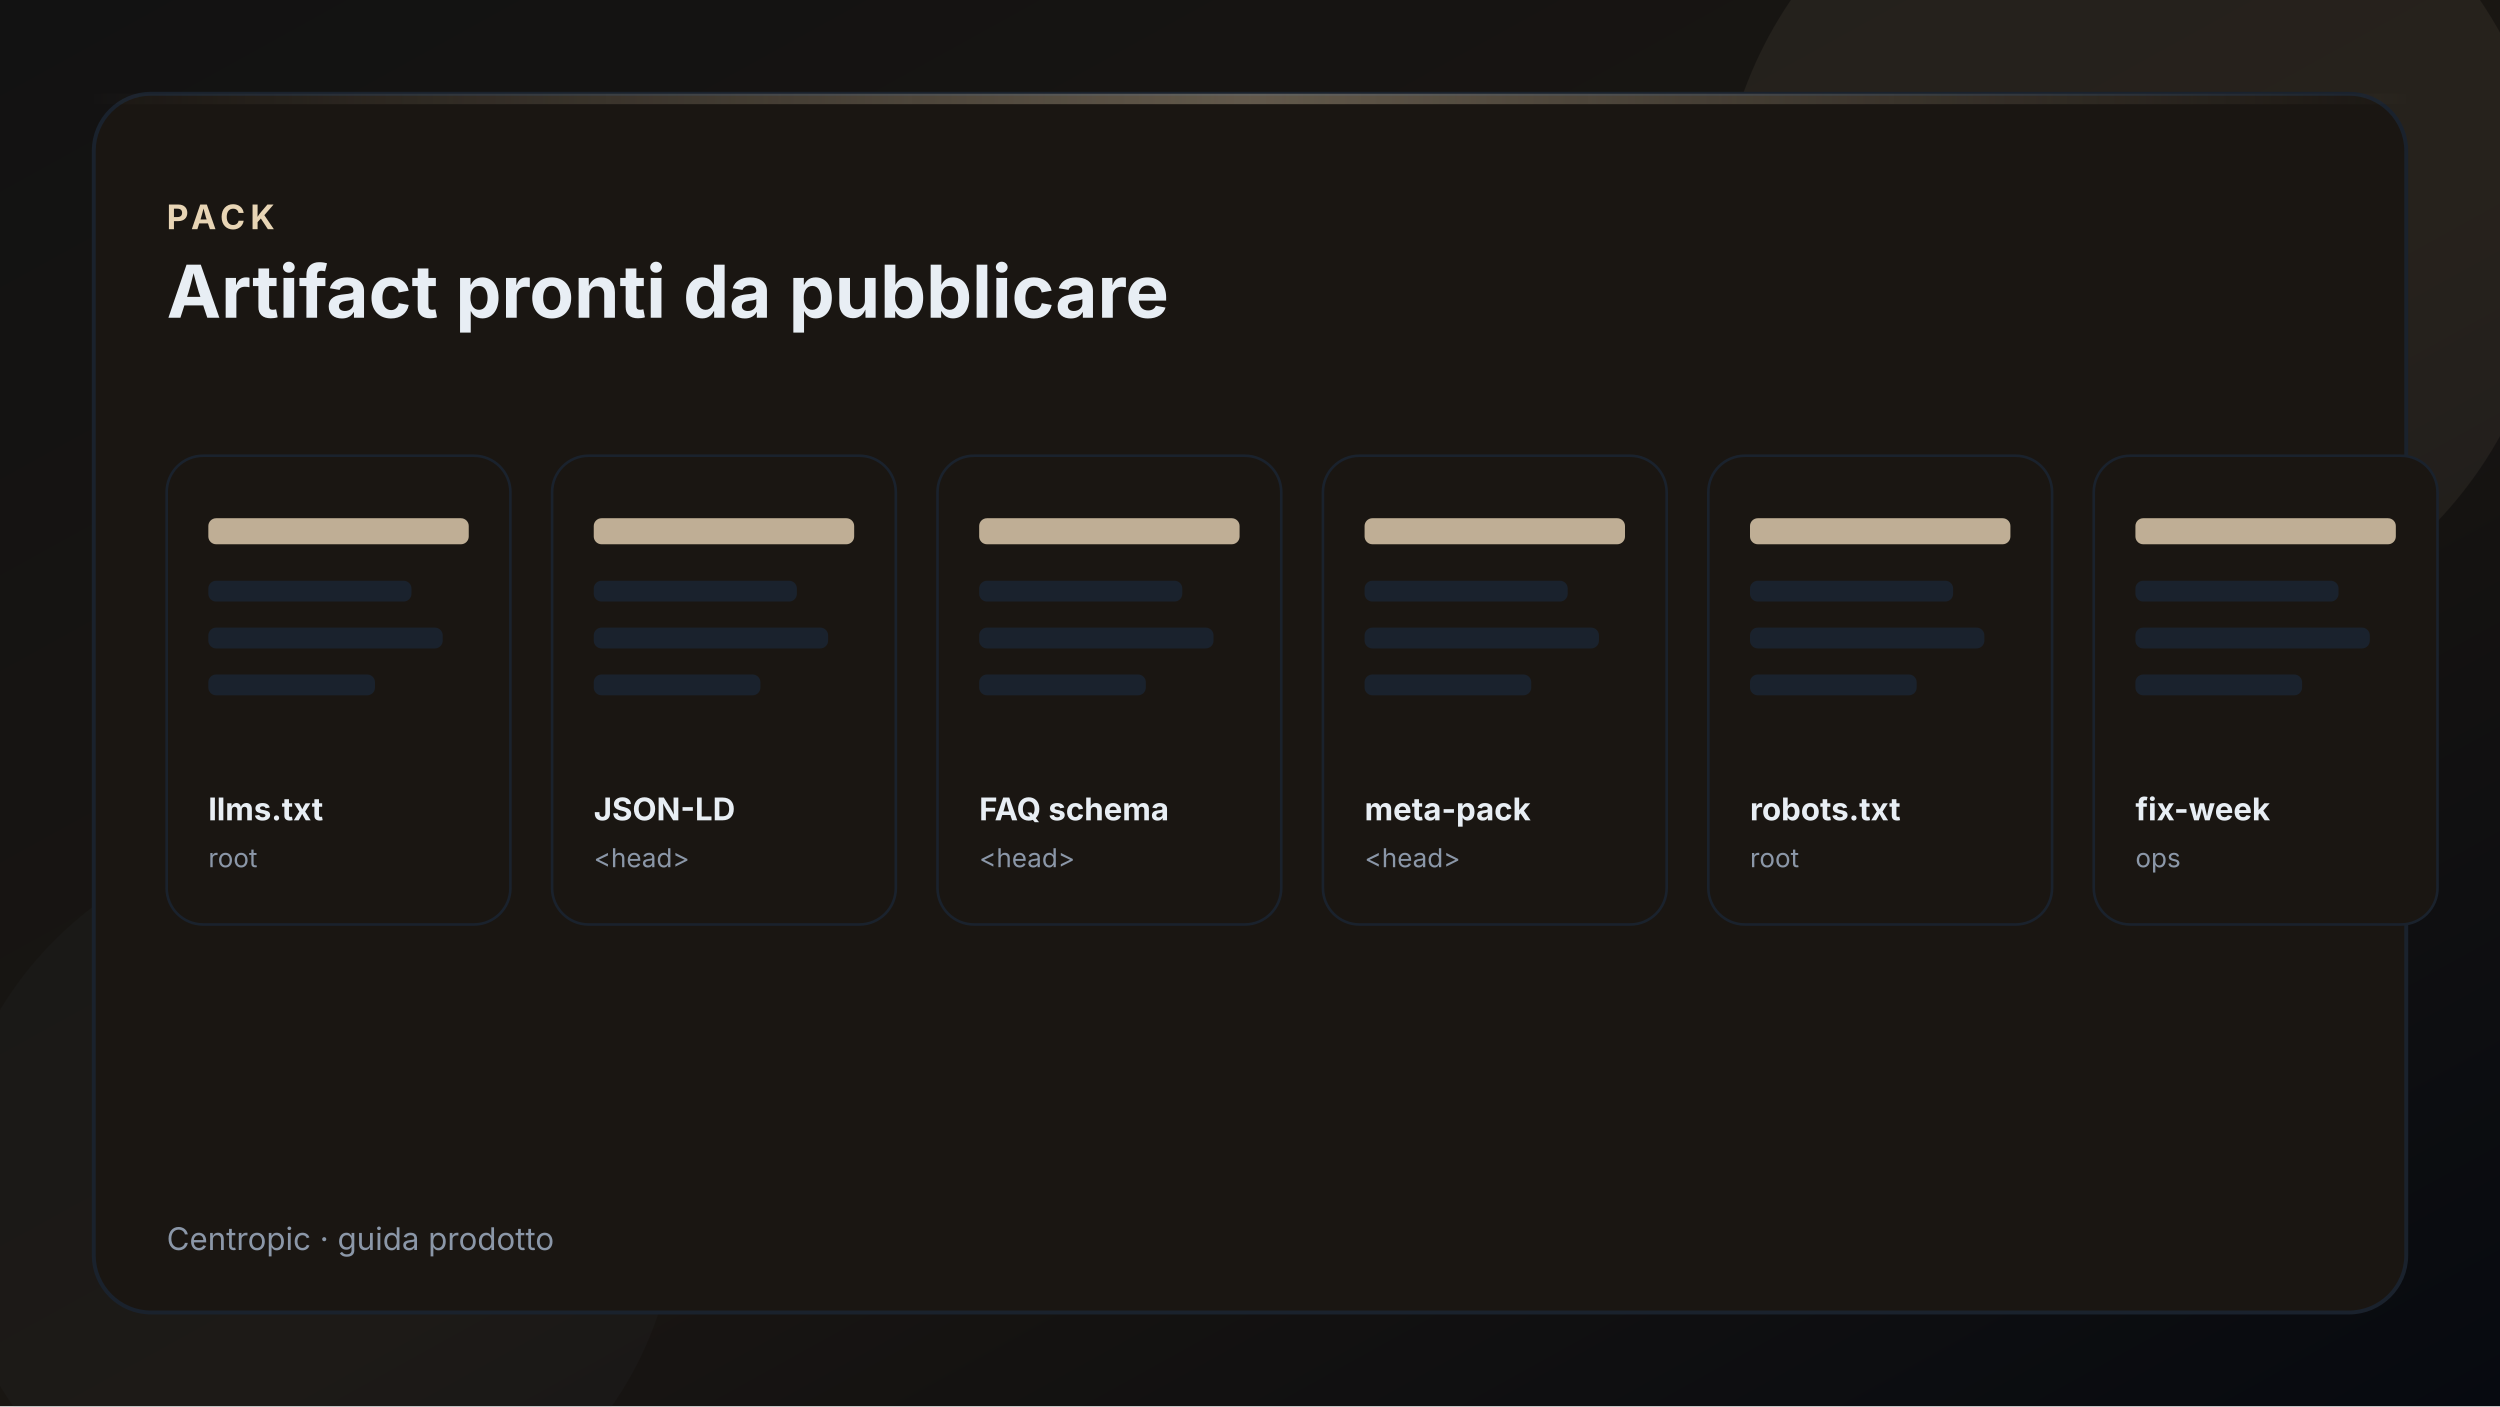
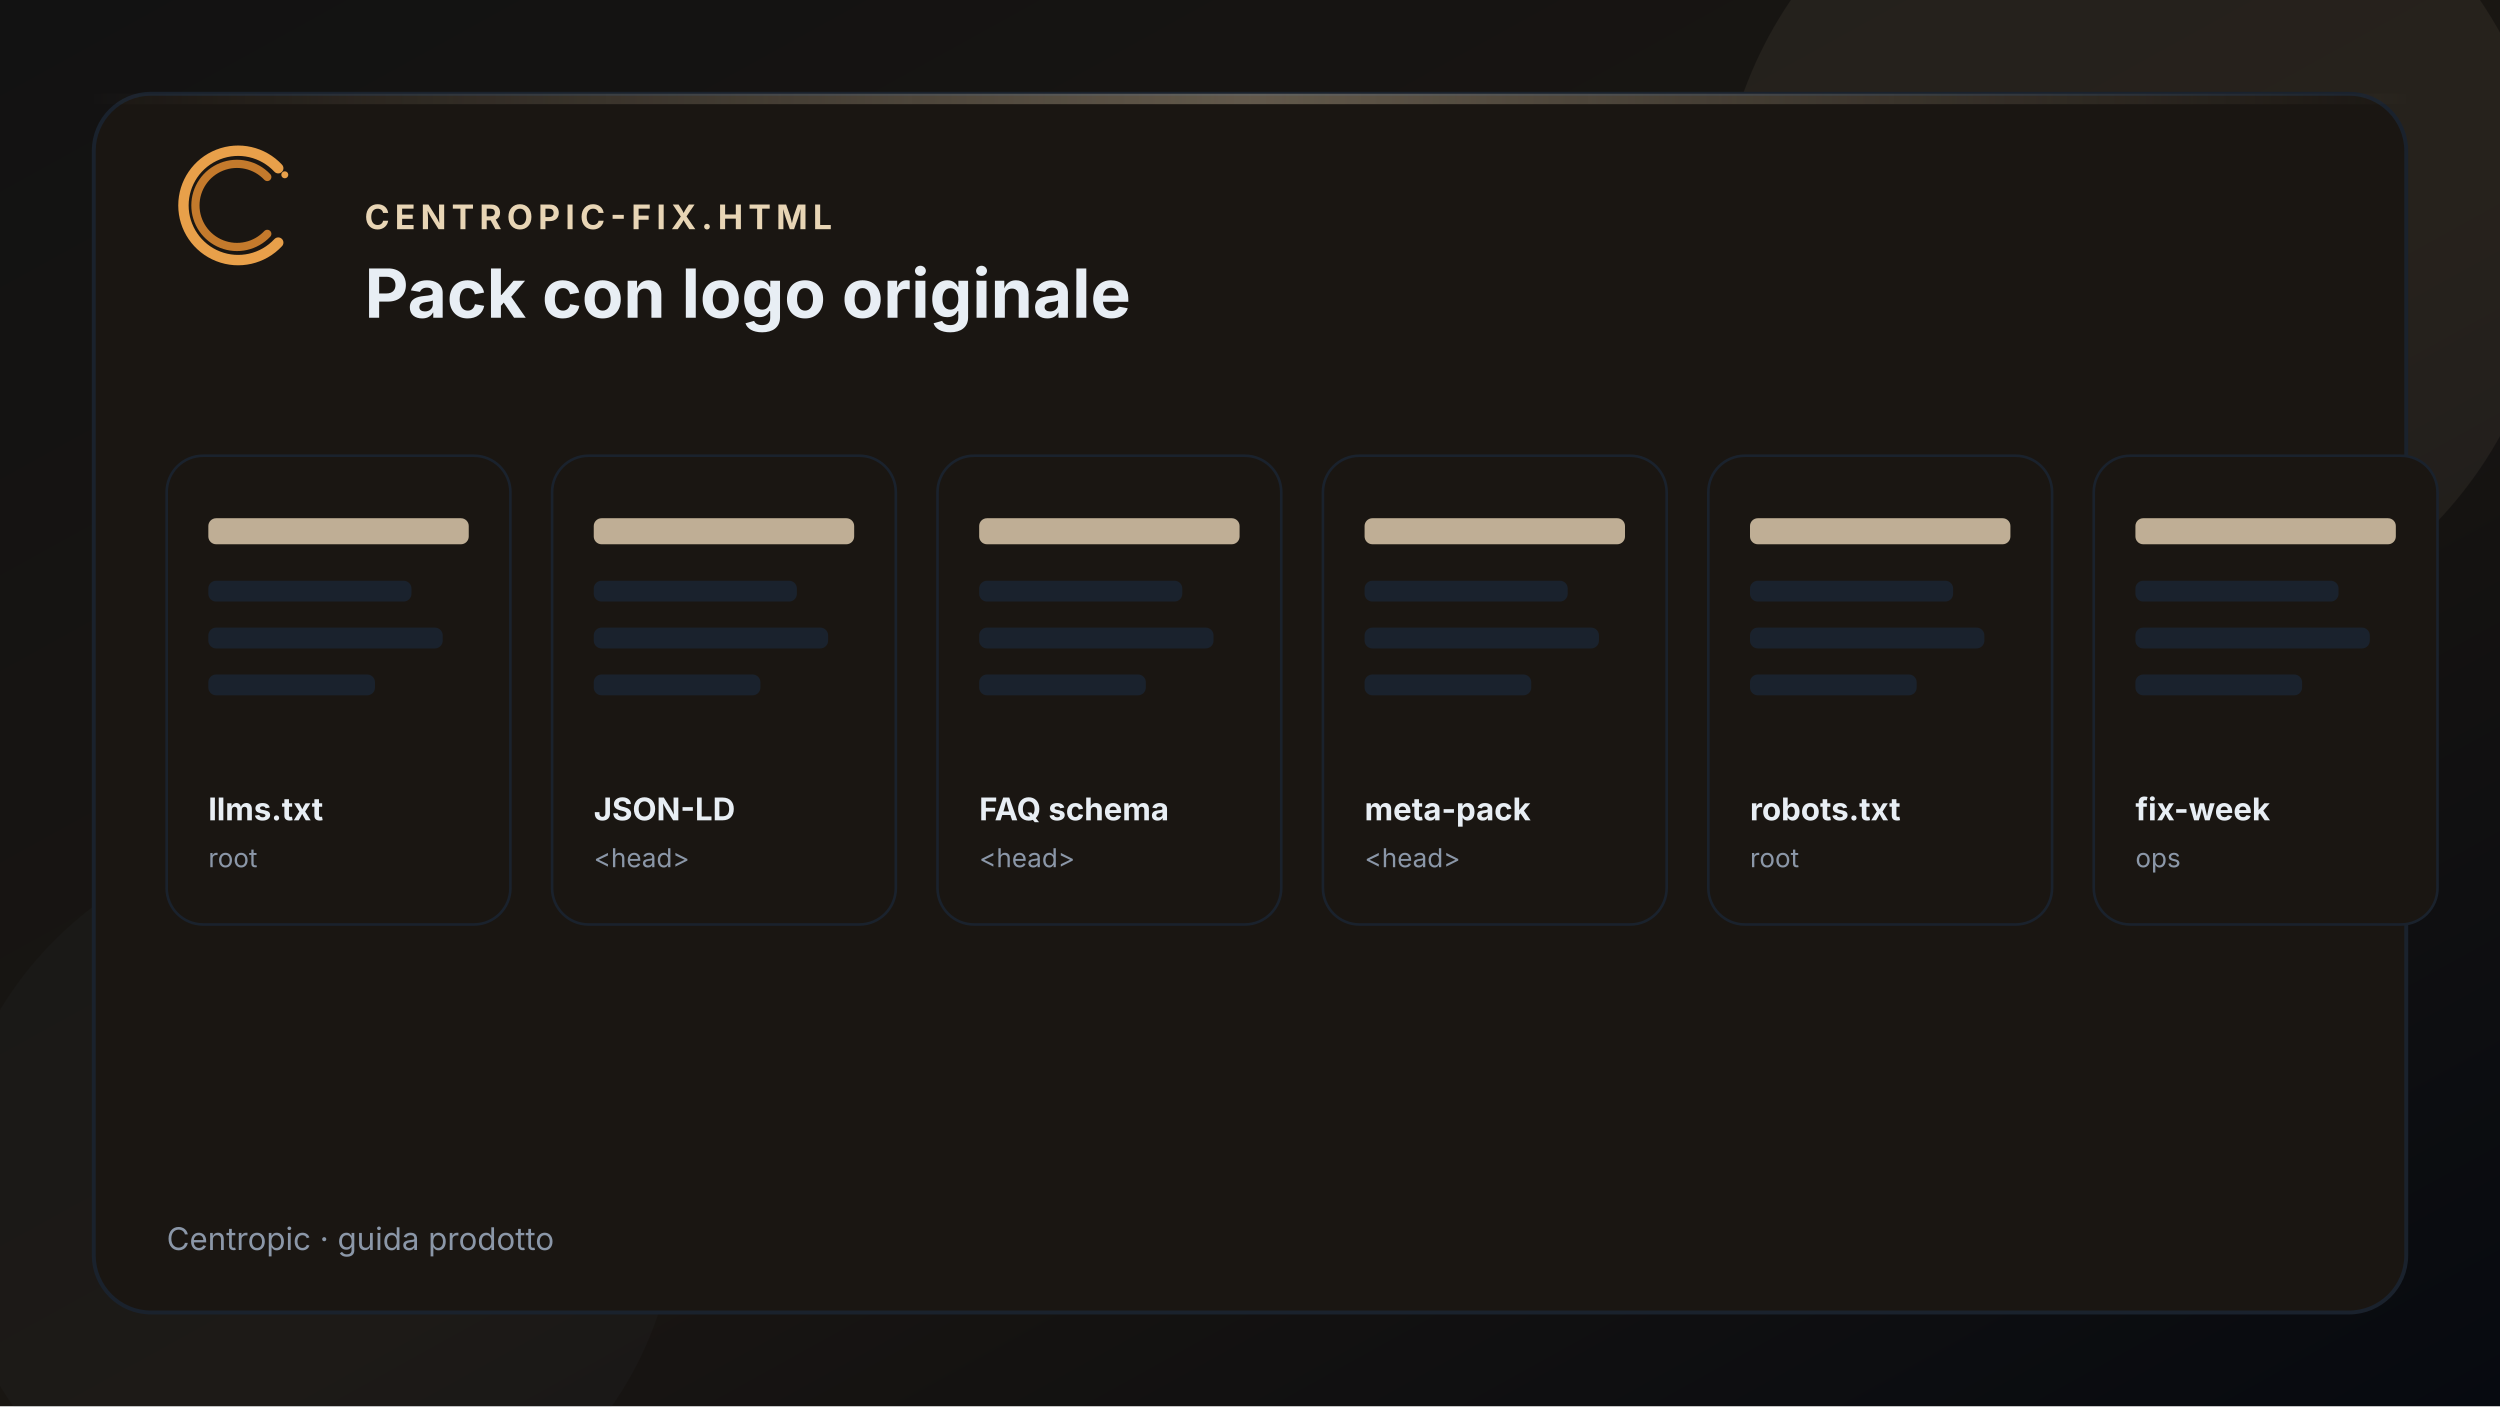
<svg xmlns="http://www.w3.org/2000/svg" width="960" height="540" viewBox="0 0 960 540" role="img" aria-labelledby="t d">
  <defs>
    <linearGradient id="bg" x1="0" y1="0" x2="1" y2="1">
      <stop offset="0%" stop-color="#121212" />
      <stop offset="55%" stop-color="#1A1612" />
      <stop offset="100%" stop-color="#070A10" />
    </linearGradient>
    <linearGradient id="glow" x1="0" y1="0" x2="1" y2="0">
      <stop offset="0%" stop-color="#E8D5B5" stop-opacity="0" />
      <stop offset="50%" stop-color="#E8D5B5" stop-opacity=".35" />
      <stop offset="100%" stop-color="#E8D5B5" stop-opacity="0" />
    </linearGradient>
    <filter id="soft" x="-20%" y="-20%" width="140%" height="140%">
      <feGaussianBlur stdDeviation="12" result="b" />
      <feMerge>
        <feMergeNode in="b" />
        <feMergeNode in="SourceGraphic" />
      </feMerge>
    </filter>
  </defs>
  <rect width="960" height="540" fill="url(#bg)" />
  <circle cx="820" cy="90" r="160" fill="#E8D5B5" opacity=".06" />
  <circle cx="120" cy="460" r="140" fill="#5B6B7A" opacity=".05" />
  <rect x="36" y="36" width="888" height="468" rx="22" fill="#1A1612" stroke="#1A222D" stroke-width="1.5" />
  <rect x="36" y="36" width="888" height="4" fill="url(#glow)" />
-   <text x="64" y="88" fill="#E8D5B5" font-family="'Inter', system-ui, sans-serif" font-size="13" font-weight="700" letter-spacing="2">PACK</text>
-   <text x="64" y="122" fill="#E8EEF4" font-family="'Inter', system-ui, sans-serif" font-size="28" font-weight="700">Artifact pronti da pubblicare</text>
+   <g transform="translate(64,52) scale(0.42)">
+     <path d="M102 30 A50 50 0 1 0 102 98" fill="none" stroke="#E8A04A" stroke-width="9.5" stroke-linecap="round" />
+     <path d="M92 38 A38 38 0 1 0 92 90" fill="none" stroke="#C47A2C" stroke-width="7.5" stroke-linecap="round" />
+     <circle cx="108" cy="36" r="3.2" fill="#E8A04A" />
+   </g>
+   <text x="140" y="88" fill="#E8D5B5" font-family="'Inter', system-ui, sans-serif" font-size="13" font-weight="700" letter-spacing="2">CENTROPIC-FIX.HTML</text>
+   <text x="140" y="122" fill="#E8EEF4" font-family="'Inter', system-ui, sans-serif" font-size="26" font-weight="700">Pack con logo originale</text>
  <g font-family="'Inter', system-ui, sans-serif">
    <g transform="translate(64,175)">
      <rect width="132" height="180" rx="14" fill="#1A1612" stroke="#1A222D" />
      <rect x="16" y="24" width="100" height="10" rx="3" fill="#E8D5B5" opacity=".8" />
      <rect x="16" y="48" width="78" height="8" rx="3" fill="#1A222D" />
      <rect x="16" y="66" width="90" height="8" rx="3" fill="#1A222D" />
      <rect x="16" y="84" width="64" height="8" rx="3" fill="#1A222D" />
      <text x="16" y="140" fill="#E8EEF4" font-size="12" font-weight="700">llms.txt</text>
      <text x="16" y="158" fill="#8B97A8" font-size="10">root</text>
    </g>
    <g transform="translate(212,175)">
      <rect width="132" height="180" rx="14" fill="#1A1612" stroke="#1A222D" />
      <rect x="16" y="24" width="100" height="10" rx="3" fill="#E8D5B5" opacity=".8" />
      <rect x="16" y="48" width="78" height="8" rx="3" fill="#1A222D" />
      <rect x="16" y="66" width="90" height="8" rx="3" fill="#1A222D" />
      <rect x="16" y="84" width="64" height="8" rx="3" fill="#1A222D" />
      <text x="16" y="140" fill="#E8EEF4" font-size="12" font-weight="700">JSON-LD</text>
      <text x="16" y="158" fill="#8B97A8" font-size="10">&lt;head&gt;</text>
    </g>
    <g transform="translate(360,175)">
      <rect width="132" height="180" rx="14" fill="#1A1612" stroke="#1A222D" />
      <rect x="16" y="24" width="100" height="10" rx="3" fill="#E8D5B5" opacity=".8" />
      <rect x="16" y="48" width="78" height="8" rx="3" fill="#1A222D" />
      <rect x="16" y="66" width="90" height="8" rx="3" fill="#1A222D" />
      <rect x="16" y="84" width="64" height="8" rx="3" fill="#1A222D" />
      <text x="16" y="140" fill="#E8EEF4" font-size="12" font-weight="700">FAQ schema</text>
      <text x="16" y="158" fill="#8B97A8" font-size="10">&lt;head&gt;</text>
    </g>
    <g transform="translate(508,175)">
      <rect width="132" height="180" rx="14" fill="#1A1612" stroke="#1A222D" />
      <rect x="16" y="24" width="100" height="10" rx="3" fill="#E8D5B5" opacity=".8" />
      <rect x="16" y="48" width="78" height="8" rx="3" fill="#1A222D" />
      <rect x="16" y="66" width="90" height="8" rx="3" fill="#1A222D" />
      <rect x="16" y="84" width="64" height="8" rx="3" fill="#1A222D" />
      <text x="16" y="140" fill="#E8EEF4" font-size="12" font-weight="700">meta-pack</text>
      <text x="16" y="158" fill="#8B97A8" font-size="10">&lt;head&gt;</text>
    </g>
    <g transform="translate(656,175)">
      <rect width="132" height="180" rx="14" fill="#1A1612" stroke="#1A222D" />
      <rect x="16" y="24" width="100" height="10" rx="3" fill="#E8D5B5" opacity=".8" />
      <rect x="16" y="48" width="78" height="8" rx="3" fill="#1A222D" />
      <rect x="16" y="66" width="90" height="8" rx="3" fill="#1A222D" />
      <rect x="16" y="84" width="64" height="8" rx="3" fill="#1A222D" />
      <text x="16" y="140" fill="#E8EEF4" font-size="12" font-weight="700">robots.txt</text>
      <text x="16" y="158" fill="#8B97A8" font-size="10">root</text>
    </g>
    <g transform="translate(804,175)">
      <rect width="132" height="180" rx="14" fill="#1A1612" stroke="#1A222D" />
      <rect x="16" y="24" width="100" height="10" rx="3" fill="#E8D5B5" opacity=".8" />
      <rect x="16" y="48" width="78" height="8" rx="3" fill="#1A222D" />
      <rect x="16" y="66" width="90" height="8" rx="3" fill="#1A222D" />
      <rect x="16" y="84" width="64" height="8" rx="3" fill="#1A222D" />
      <text x="16" y="140" fill="#E8EEF4" font-size="12" font-weight="700">fix-week</text>
      <text x="16" y="158" fill="#8B97A8" font-size="10">ops</text>
    </g>
  </g>
  <text x="64" y="480" fill="#8B97A8" font-family="'Inter', system-ui, sans-serif" font-size="12">Centropic · guida prodotto</text>
</svg>
